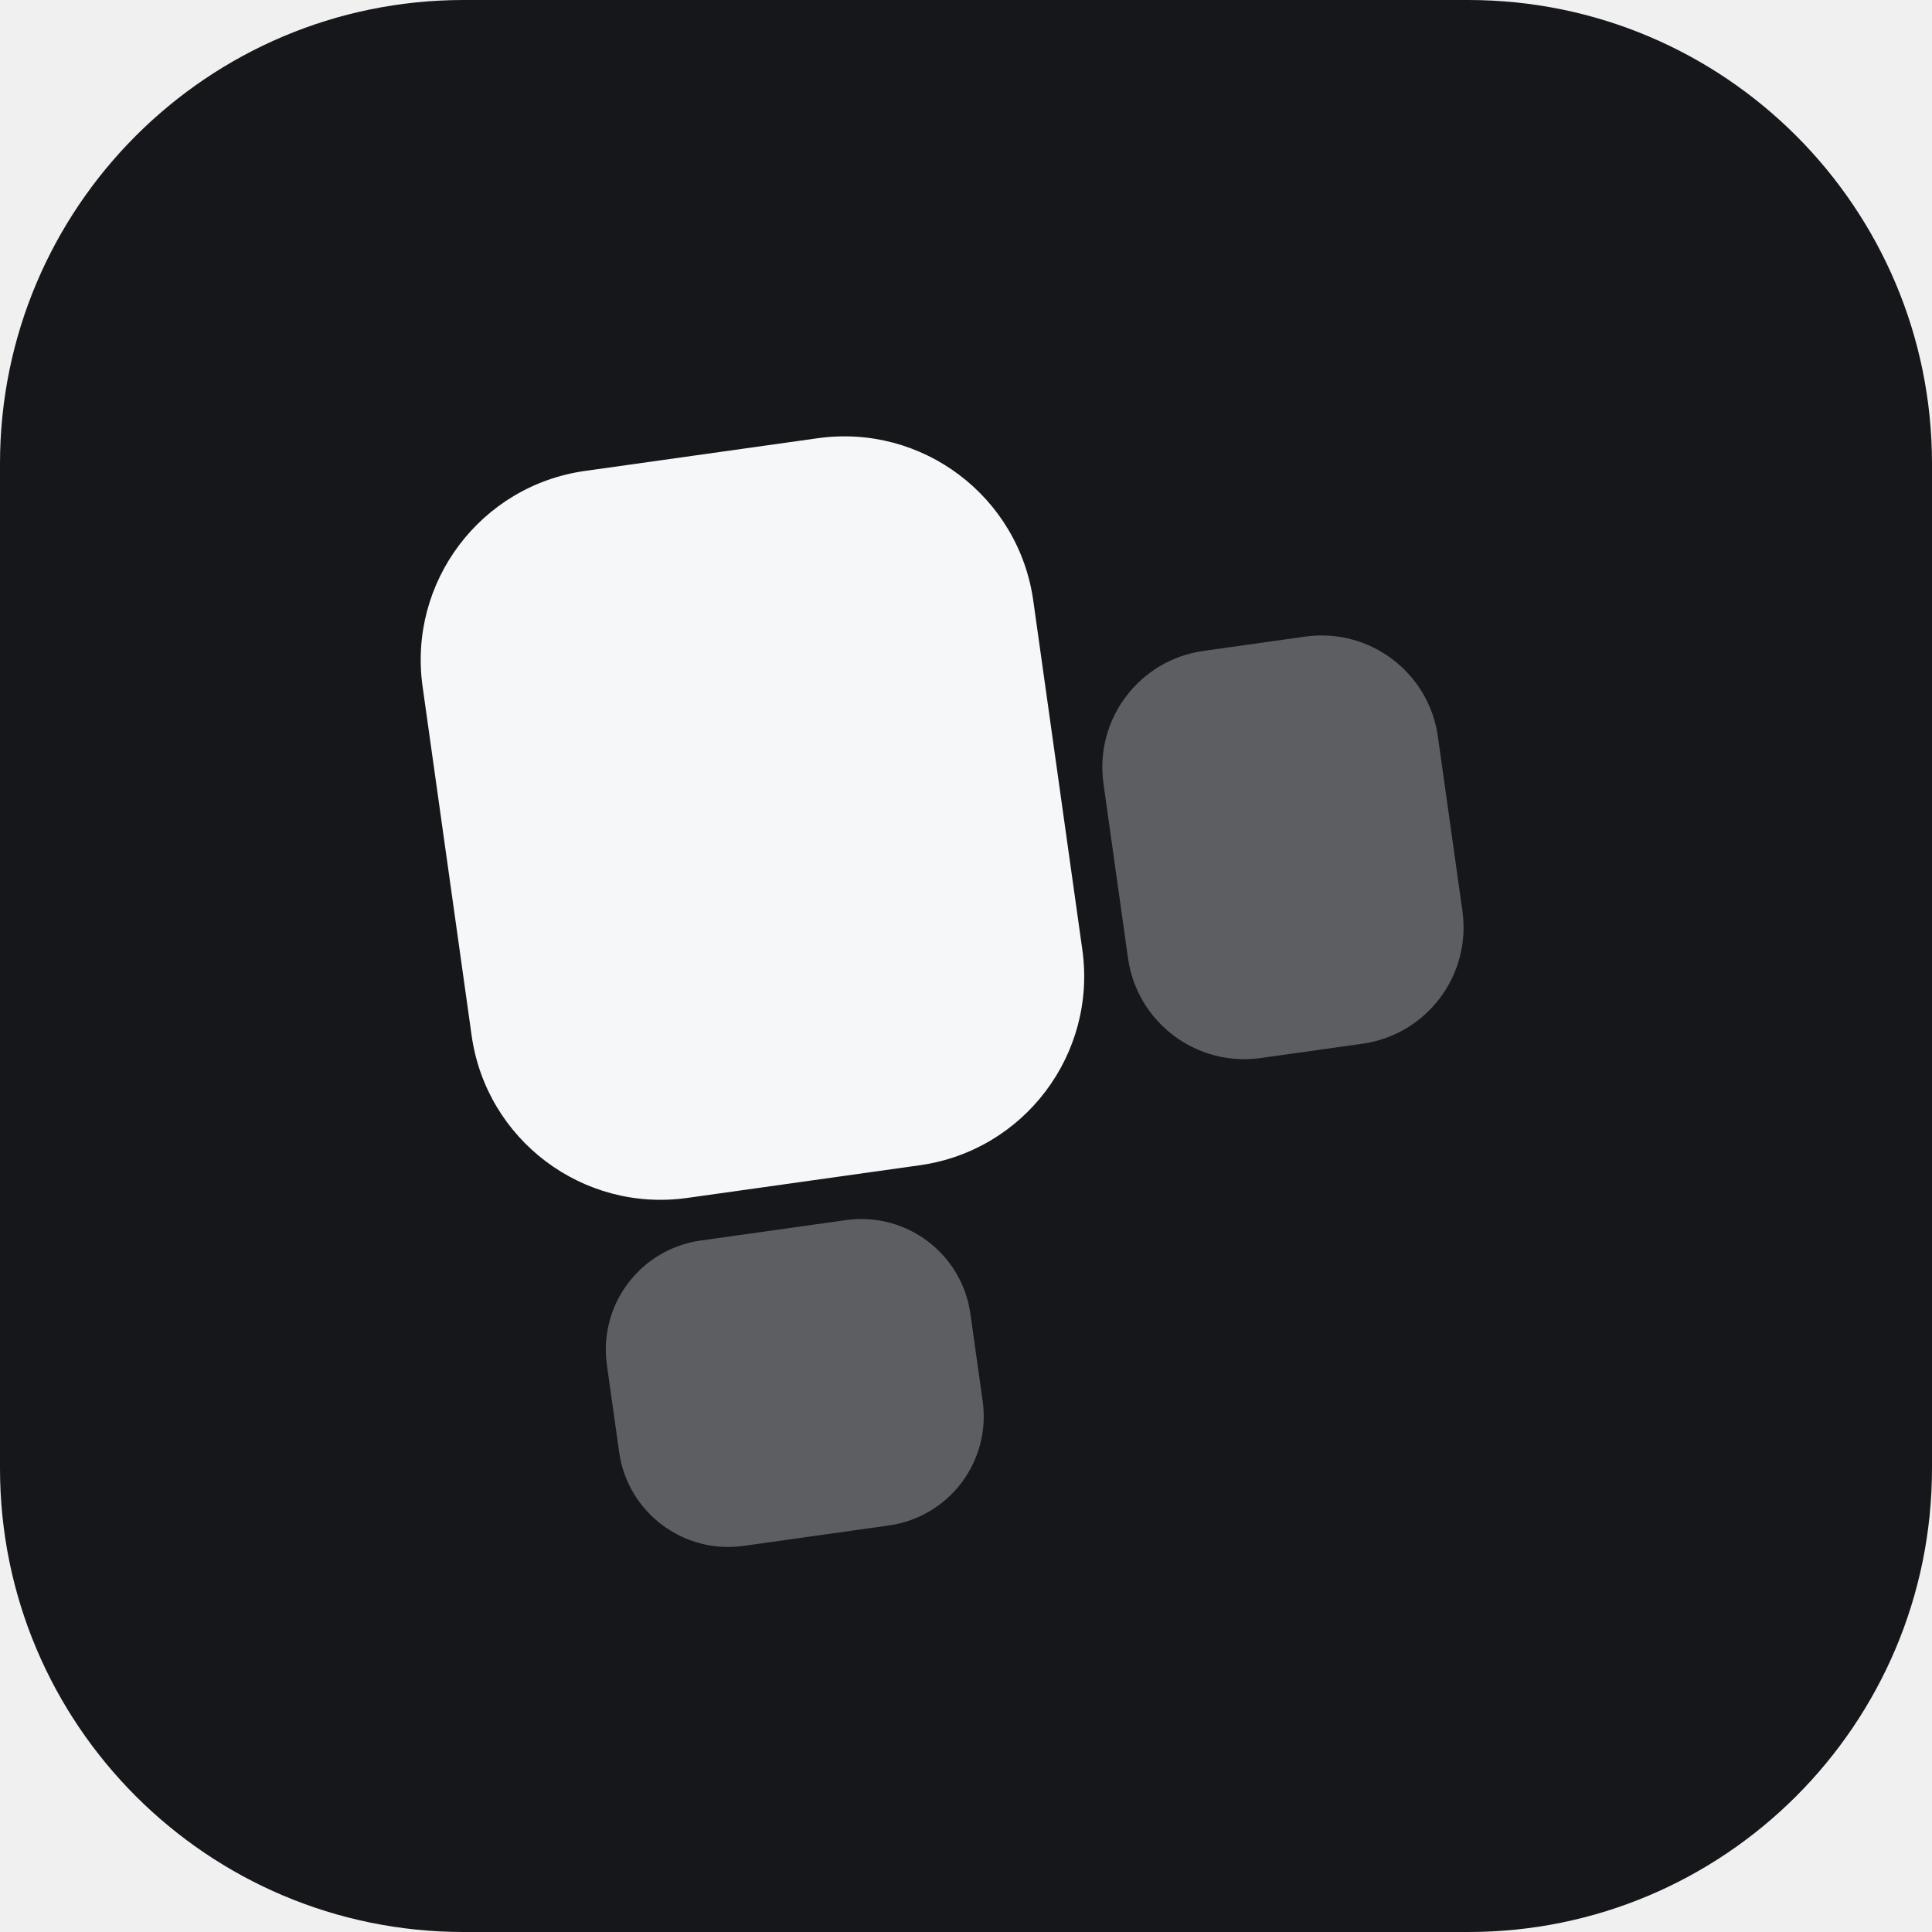
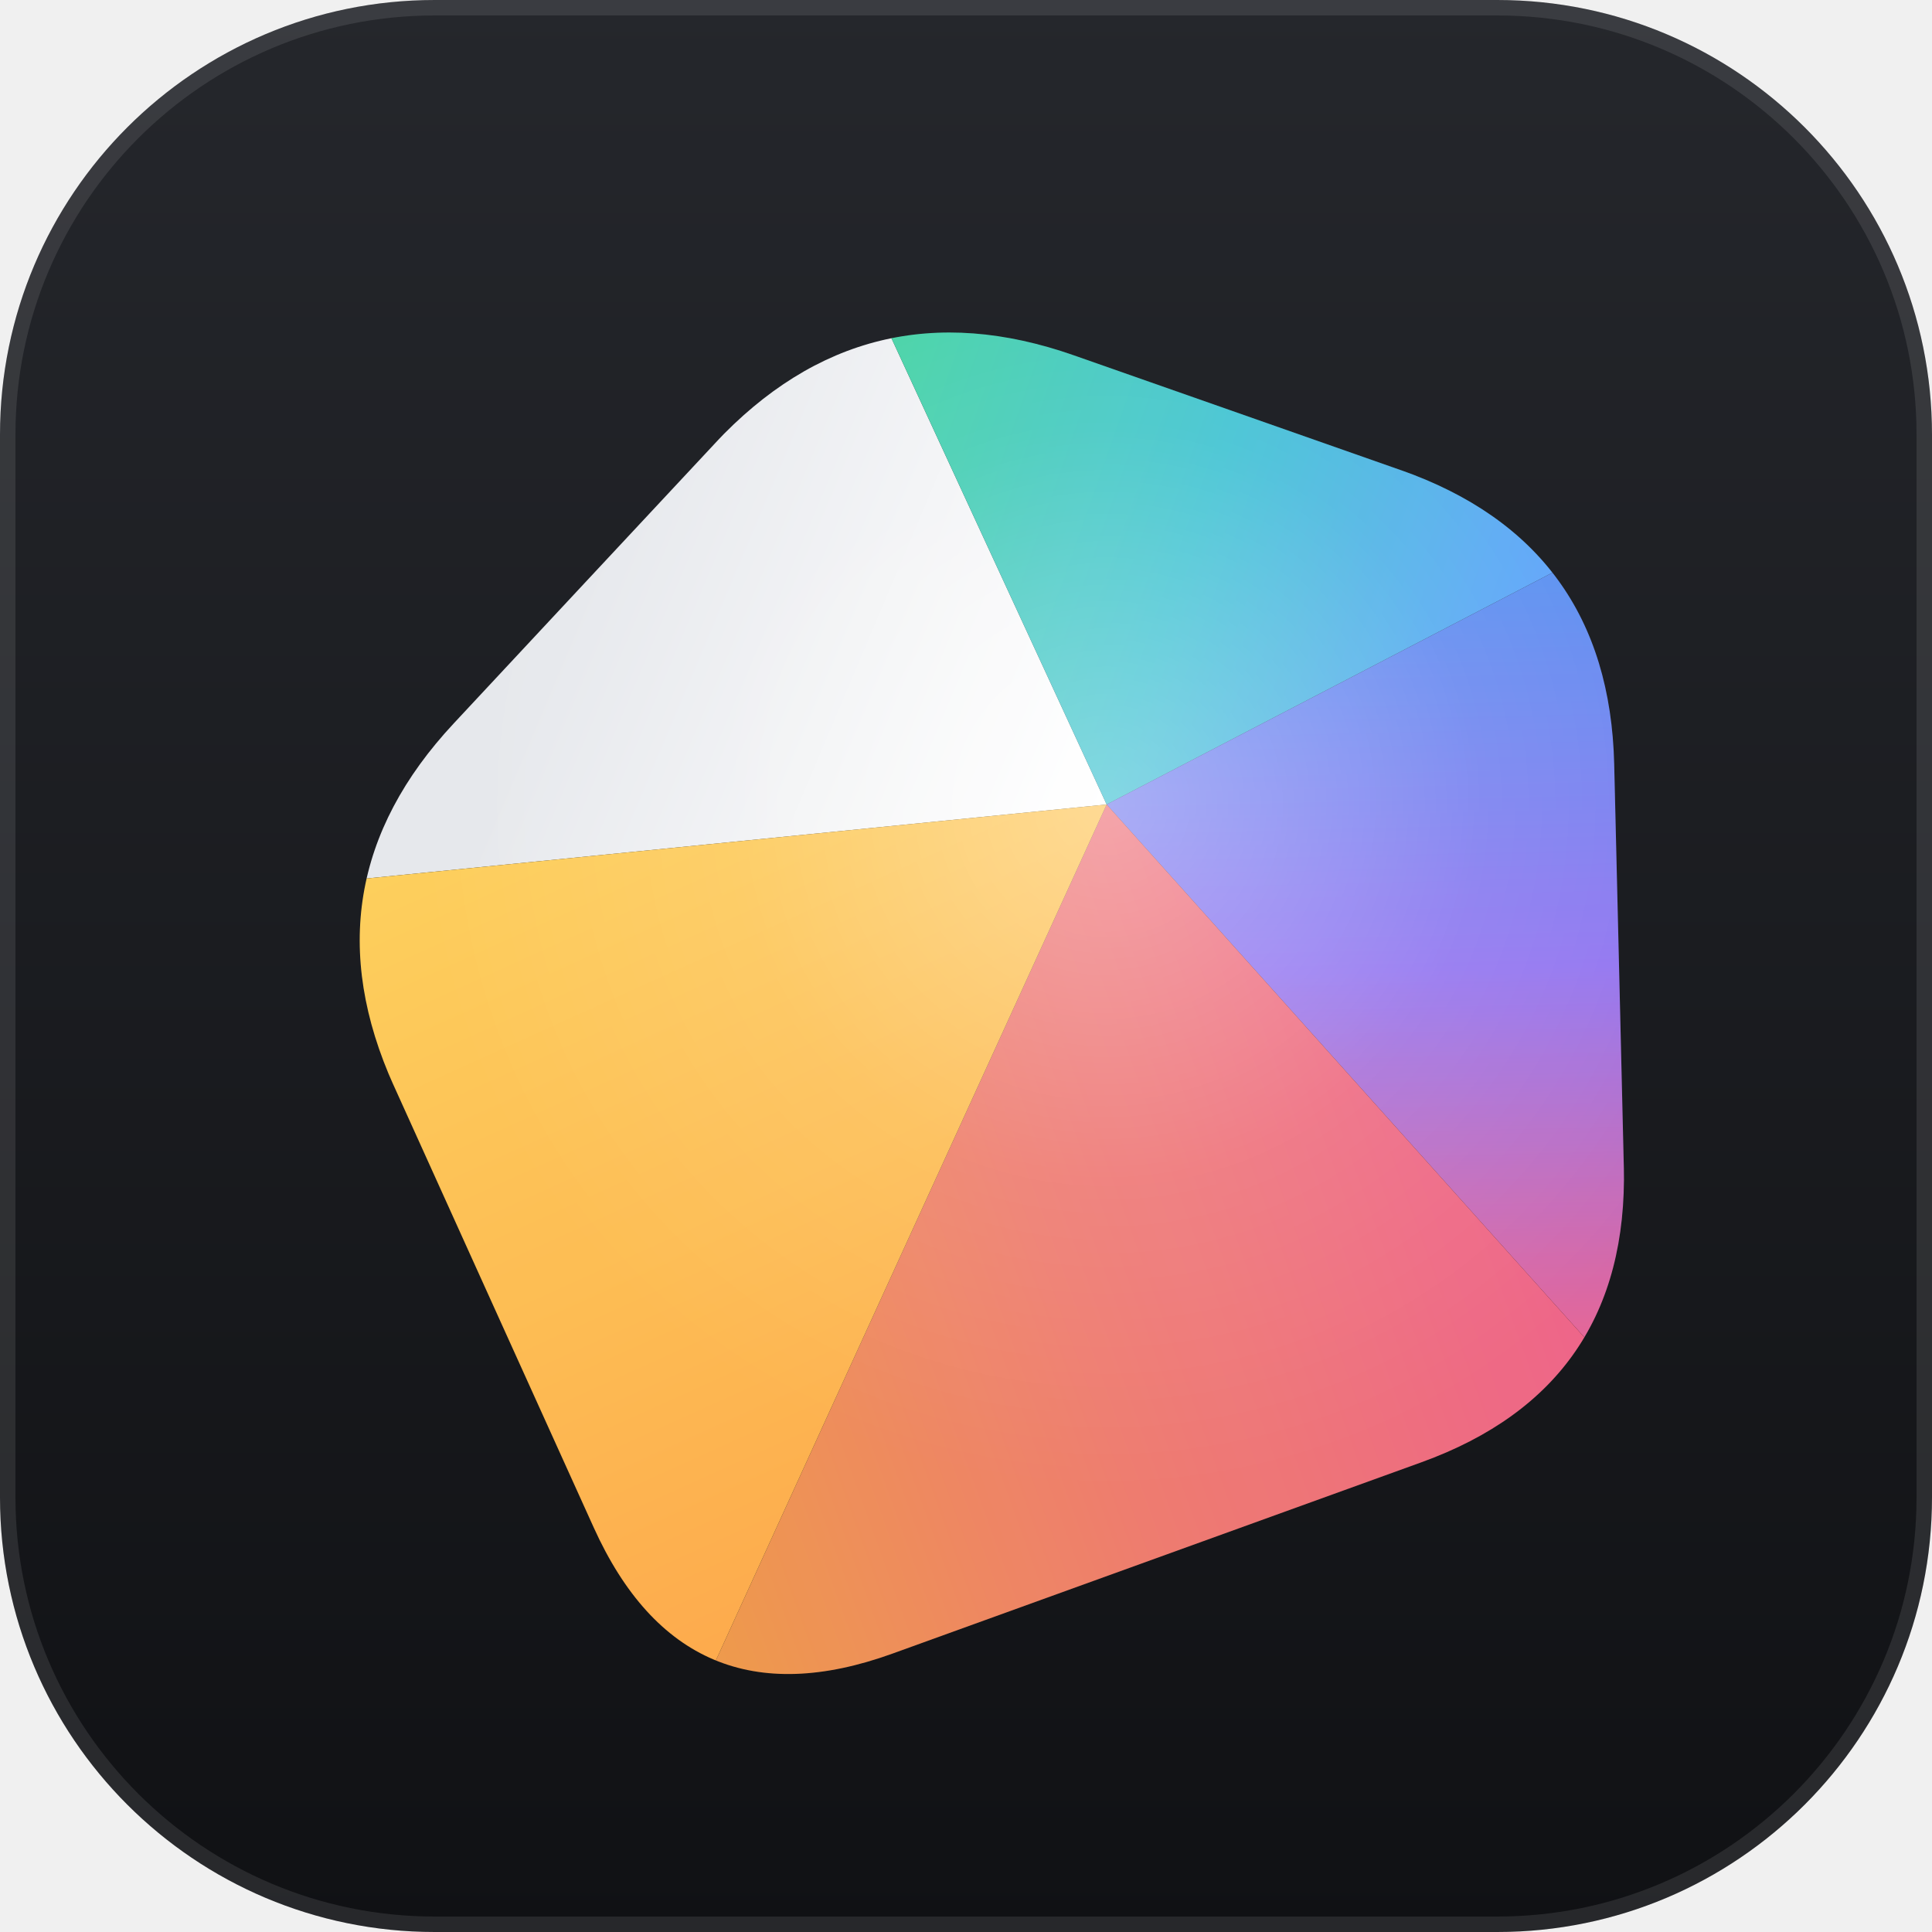
- <svg xmlns="http://www.w3.org/2000/svg" width="96" height="96" viewBox="0 0 100 100">
-   <rect width="100" height="100" rx="24" fill="#16171b" />
-   <g transform="translate(12 12) scale(.76)" fill="#f6f7f9">
-     <g transform="rotate(-8 50 50) translate(-2 -5)">
-       <g opacity=".32">
-         <rect x="63" y="36" width="23" height="28" rx="8" />
-         <rect x="24" y="71" width="25" height="21" rx="7.5" />
+ <svg xmlns="http://www.w3.org/2000/svg" viewBox="0 0 100 100">
+   <defs>
+     <linearGradient id="fvw" gradientUnits="userSpaceOnUse" x1="57" y1="41" x2="31.0" y2="30.0">
+       <stop offset="0" stop-color="#ffffff" />
+       <stop offset="1" stop-color="#e6e8ec" />
+     </linearGradient>
+     <linearGradient id="fve1" gradientUnits="userSpaceOnUse" x1="45" y1="15" x2="82" y2="28">
+       <stop offset="0" stop-color="#3fd39b" />
+       <stop offset=".5" stop-color="#36bfd0" />
+       <stop offset="1" stop-color="#5a9bff" />
+     </linearGradient>
+     <linearGradient id="fve2" gradientUnits="userSpaceOnUse" x1="82" y1="28" x2="83" y2="70">
+       <stop offset="0" stop-color="#5a9bff" />
+       <stop offset=".5" stop-color="#9b7cff" />
+       <stop offset="1" stop-color="#ff6b95" />
+     </linearGradient>
+     <linearGradient id="fve3" gradientUnits="userSpaceOnUse" x1="83" y1="70" x2="36" y2="87">
+       <stop offset="0" stop-color="#ff6b95" />
+       <stop offset=".5" stop-color="#ff8577" />
+       <stop offset="1" stop-color="#ffa94d" />
+     </linearGradient>
+     <linearGradient id="fve4" gradientUnits="userSpaceOnUse" x1="36" y1="87" x2="17" y2="45">
+       <stop offset="0" stop-color="#ffa94d" />
+       <stop offset=".5" stop-color="#ffbf55" />
+       <stop offset="1" stop-color="#ffd25e" />
+     </linearGradient>
+     <radialGradient id="fvg" cx="57" cy="41" r="34" gradientUnits="userSpaceOnUse">
+       <stop offset="0" stop-color="#fff" stop-opacity="0.36" />
+       <stop offset=".55" stop-color="#fff" stop-opacity="0.09" />
+       <stop offset="1" stop-color="#fff" stop-opacity="0" />
+     </radialGradient>
+     <clipPath id="fvc">
+       <path d="M21.53 55.02 Q17 45 24.51 36.96 L37.49 23.04 Q45 15 55.38 18.65 L71.62 24.35 Q82 28 82.26 39.00 L82.74 59.00 Q83 70 72.66 73.74 L46.34 83.26 Q36 87 31.47 76.98 Z" />
+     </clipPath>
+     <linearGradient id="fvt" x1="0" y1="0" x2="0" y2="1">
+       <stop offset="0" stop-color="#25272c" />
+       <stop offset="1" stop-color="#101114" />
+     </linearGradient>
+     <clipPath id="fvtc">
+       <rect width="100" height="100" rx="22.5" />
+     </clipPath>
+   </defs>
+   <g clip-path="url(#fvtc)">
+     <rect width="100" height="100" fill="url(#fvt)" />
+     <g transform="translate(50 51) scale(1.04) translate(-50 -50)">
+       <g clip-path="url(#fvc)">
+         <path d="M57 41L17 45L45 15Z" fill="url(#fvw)" />
+         <path d="M57 41L45 15L82 28Z" fill="url(#fve1)" />
+         <path d="M57 41L45 15L82 28Z" fill="#fff" fill-opacity="0.043" />
+         <path d="M57 41L82 28L83 70Z" fill="url(#fve2)" />
+         <path d="M57 41L82 28L83 70Z" fill="#000" fill-opacity="0.062" />
+         <path d="M57 41L83 70L36 87Z" fill="url(#fve3)" />
+         <path d="M57 41L83 70L36 87Z" fill="#000" fill-opacity="0.069" />
+         <path d="M57 41L36 87L17 45Z" fill="url(#fve4)" />
+         <path d="M57 41L36 87L17 45Z" fill="#000" fill-opacity="0.008" />
+         <rect width="100" height="100" fill="url(#fvg)" />
      </g>
-       <rect x="18" y="18" width="42" height="50" rx="13" />
    </g>
+     <rect x=".4" y=".4" width="99.2" height="99.2" rx="22.1" fill="none" stroke="#fff" stroke-opacity=".10" stroke-width=".8" />
  </g>
</svg>
